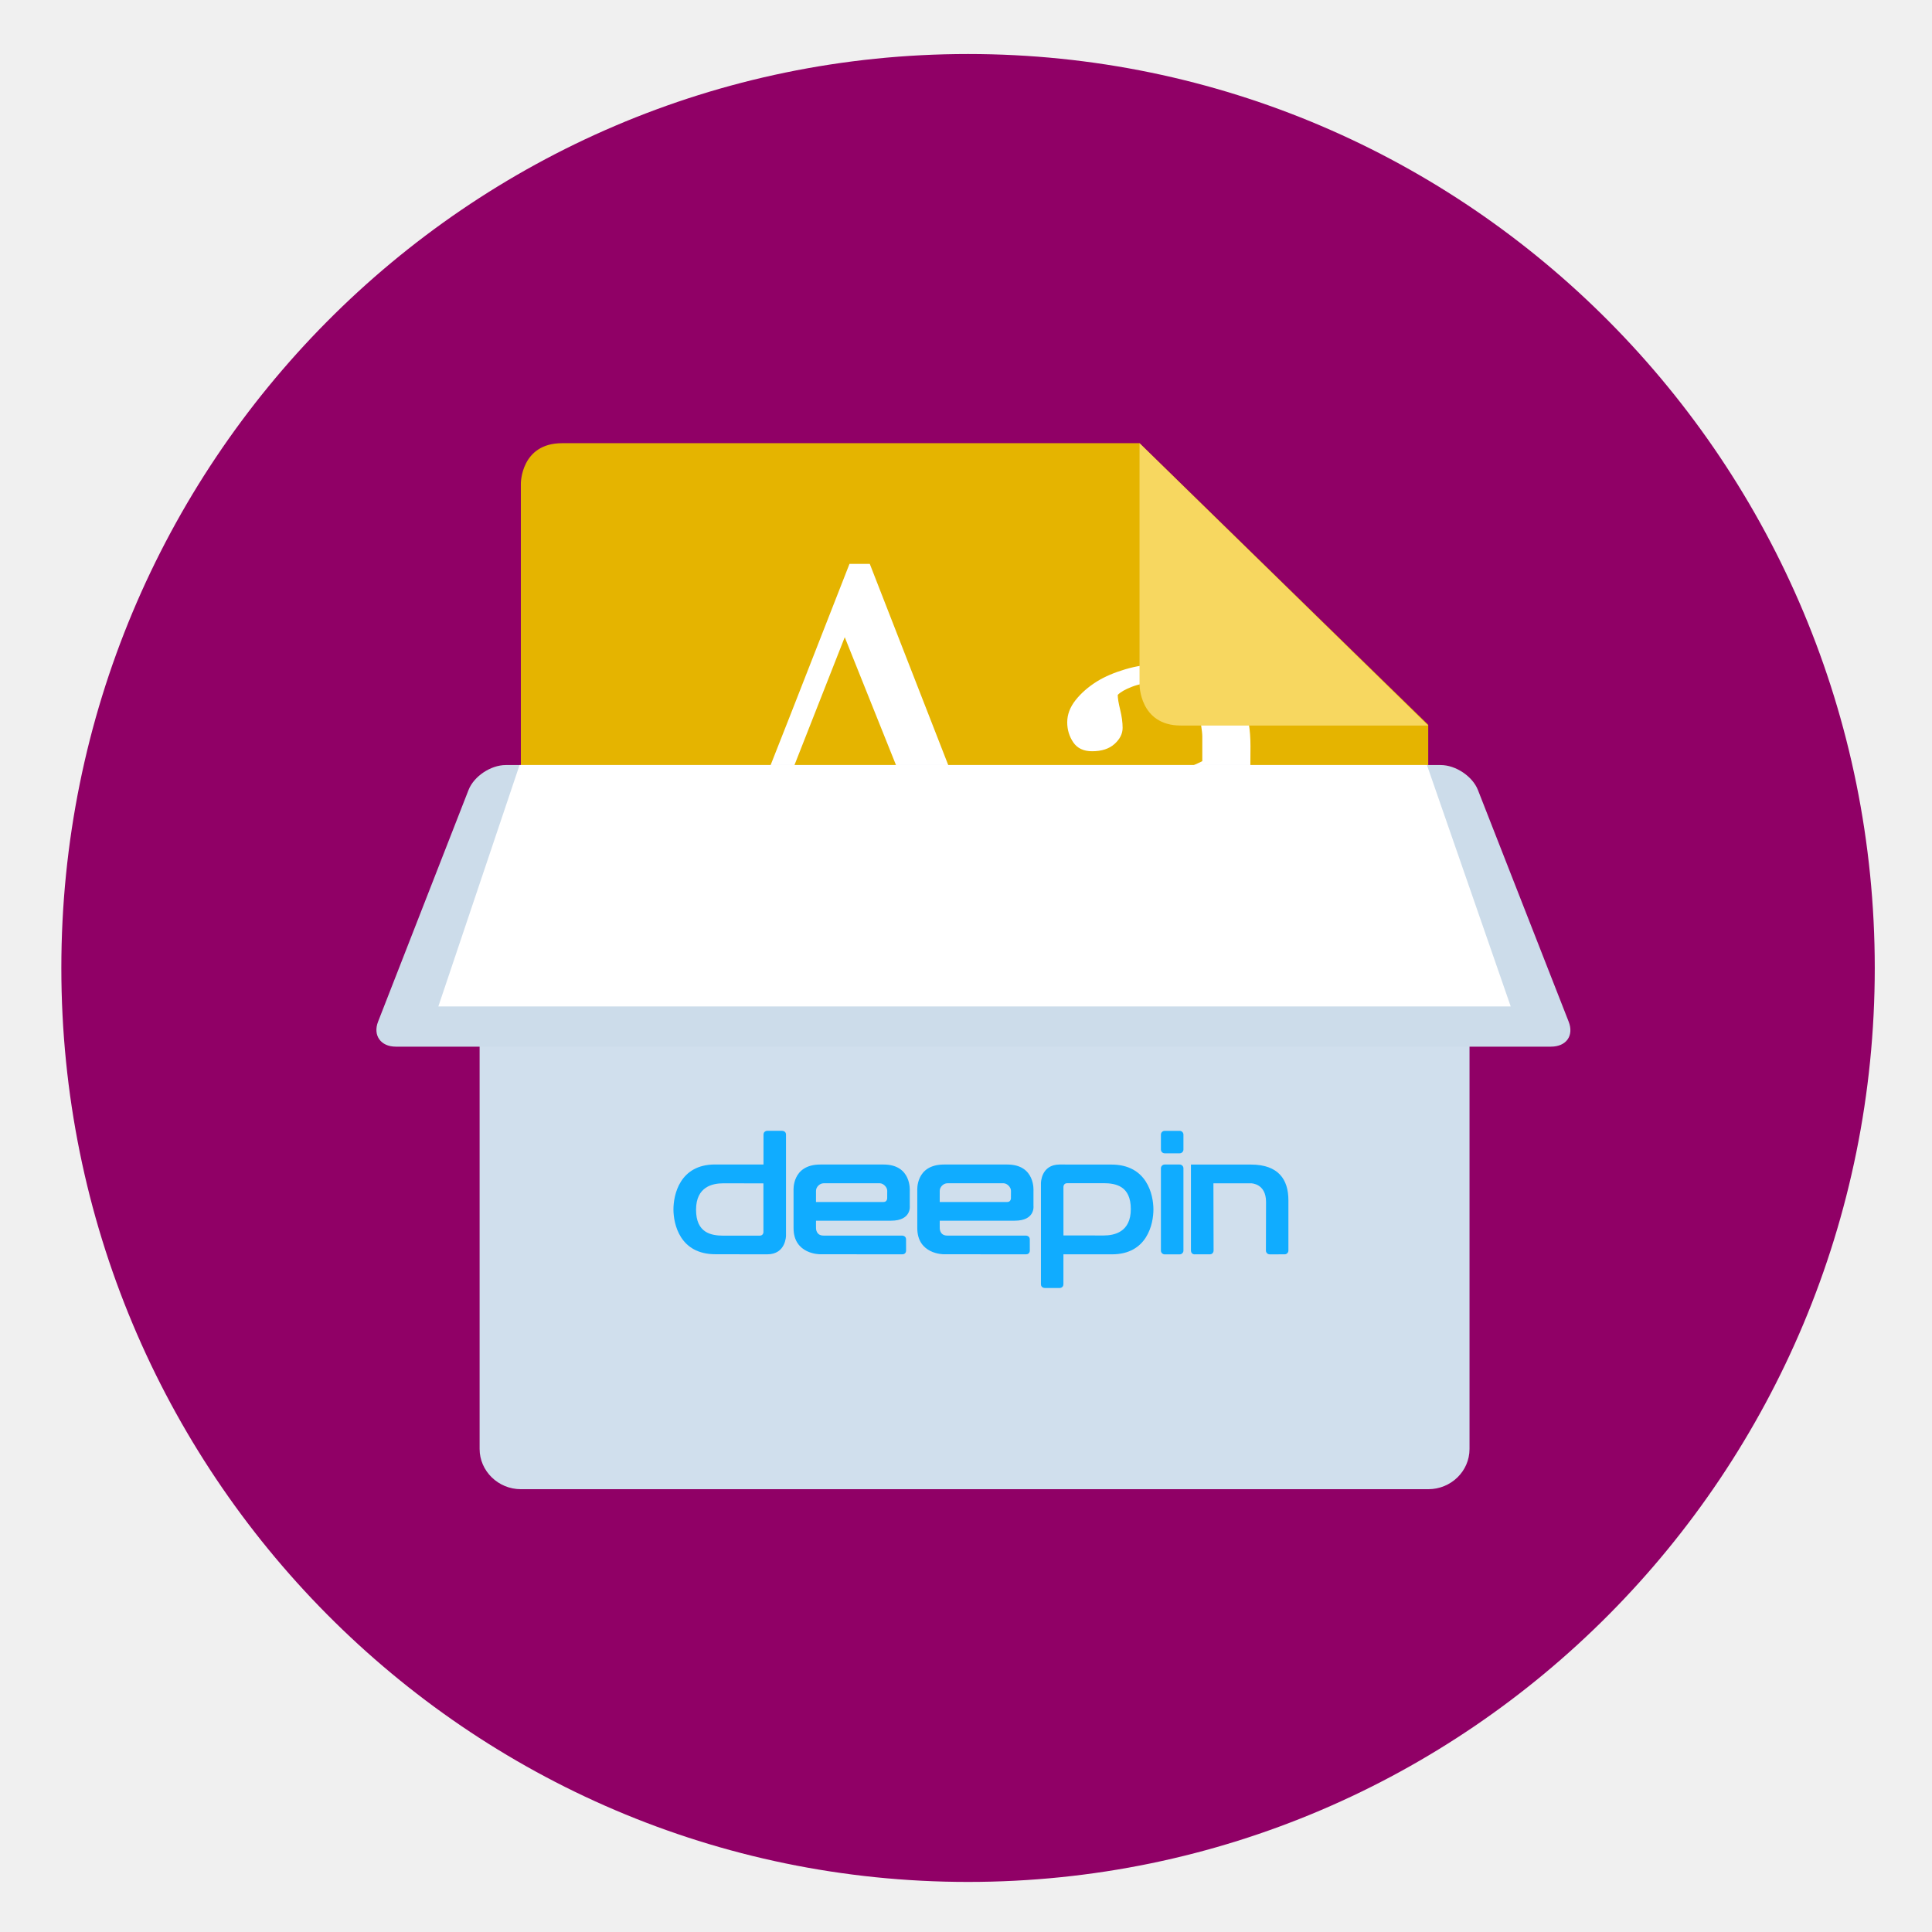
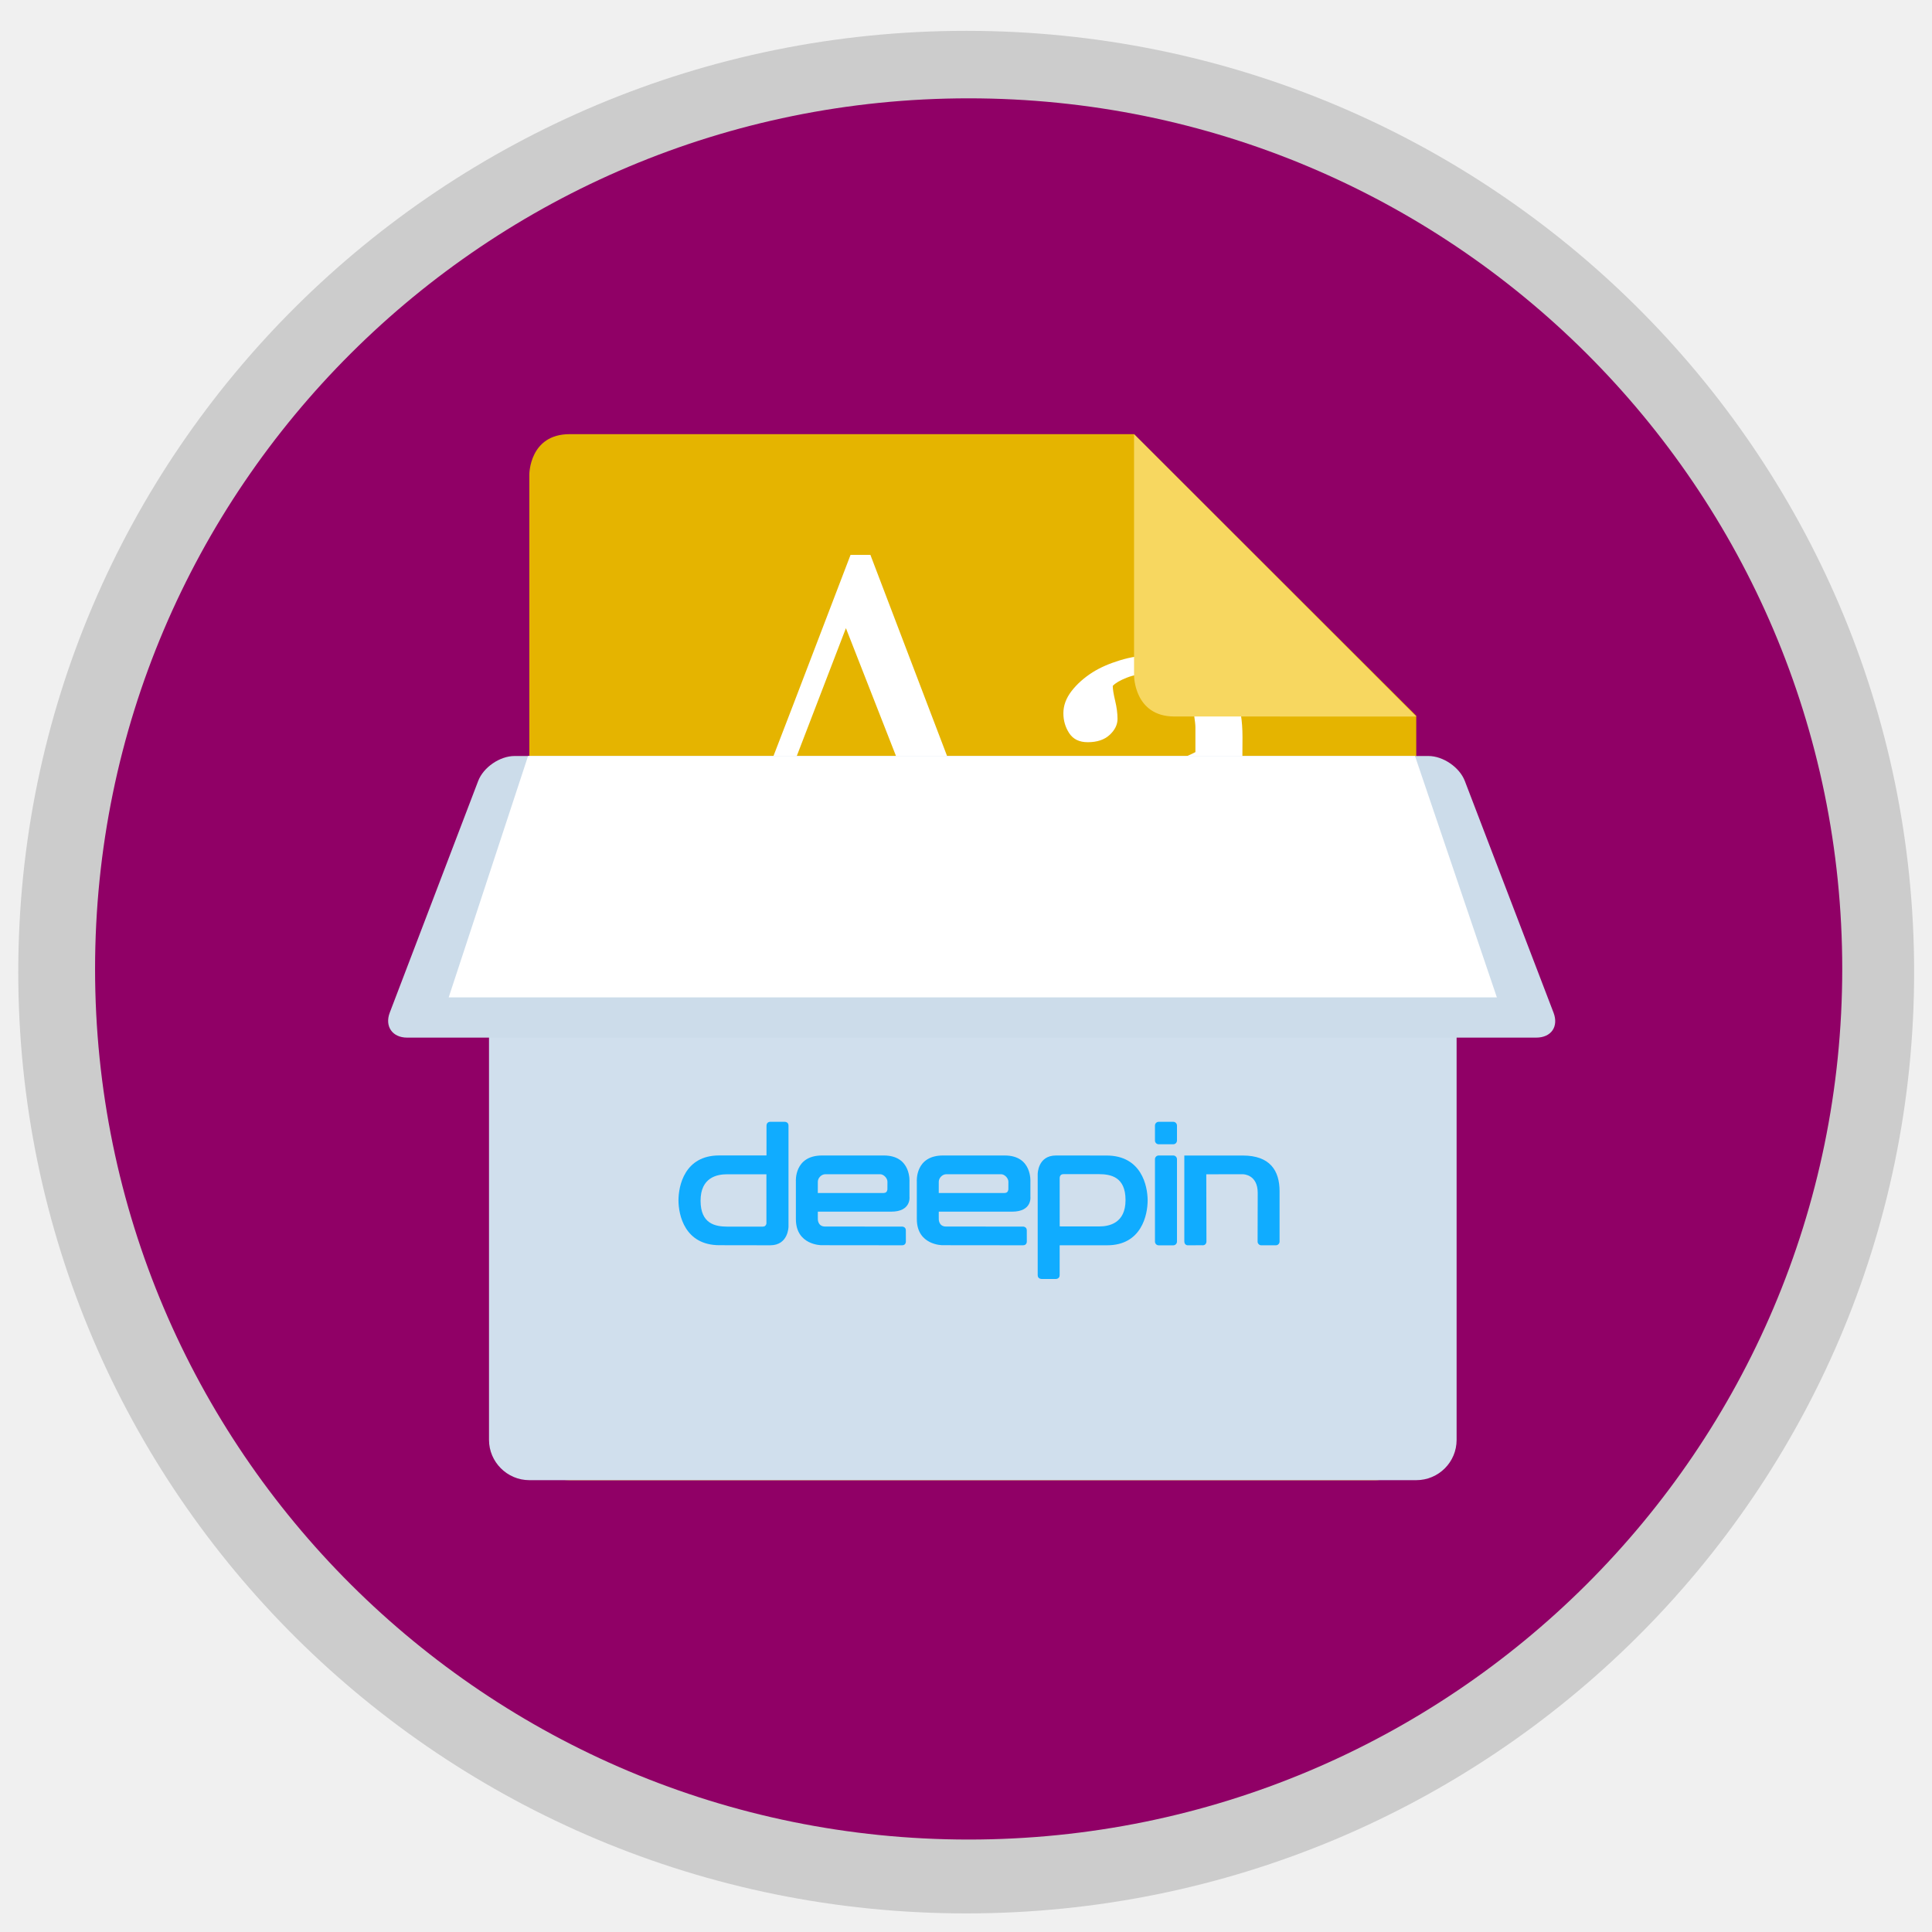
<svg xmlns="http://www.w3.org/2000/svg" viewBox="0 0 48 48" version="1.1" id="svg35">
  <defs id="defs7">
    <linearGradient id="linearGradient3845" y1="47" x2="0" y2="1" gradientUnits="userSpaceOnUse">
      <stop style="stop-color:#b33c29;stop-opacity:1" id="stop2" />
      <stop offset="1" style="stop-color:#c3412d;stop-opacity:1" id="stop4" />
    </linearGradient>
    <linearGradient gradientUnits="userSpaceOnUse" gradientTransform="scale(2.218466,0.4507619)" x1="10.818" y1="37.853" x2="10.818" y2="57.819" id="linearGradient-1">
      <stop stop-color="#FFFFFF" offset="0%" id="stop6" />
      <stop stop-color="#C7D9E8" offset="100%" id="stop8" />
    </linearGradient>
  </defs>
  <text x="17" y="18" line-height="125%" style="letter-spacing:0;word-spacing:0;font-size:20;font-family:Montserrat;fill:#000;fill-opacity:1;font-weight:normal;stroke:none;font-style:normal;font-variant:normal;font-stretch:normal" id="text27">
    <tspan x="17" y="18" style="font-family:Changa" id="tspan25" />
  </text>
-   <path id="path17" style="fill:#900066;fill-opacity:1;stroke-width:0.983" d="m 24.051,1.342 c 12.442,0 22.527,10.166 22.527,22.707 0,12.541 -10.085,22.707 -22.527,22.707 -12.442,0 -22.527,-10.166 -22.527,-22.707 0,-12.541 10.085,-22.707 22.527,-22.707 z" />
-   <g id="g933" transform="matrix(1.024708,0,0,0.9995277,-53.91759,3.891399)">
-     <path style="fill:#e5b400;fill-rule:evenodd;stroke:none;stroke-width:1" d="m 86.246,33.123 h -20 c -1,0 -1,-1 -1,-1 V 8.123 c 0,0 0,-1 1,-1 h 14 l 7,7 v 18 c 0,1 -1,1 -1,1 z" id="path14361-6" />
-     <path style="fill:#ffffff;fill-rule:evenodd;stroke:none;stroke-width:1" d="m 77.904,19.123 h -3.638 v -0.444 c 0.32,-0.021 0.586,-0.063 0.797,-0.125 0.211,-0.063 0.317,-0.14 0.317,-0.231 0,-0.038 -0.004,-0.083 -0.012,-0.138 -0.008,-0.054 -0.021,-0.102 -0.037,-0.144 l -0.726,-1.989 h -3.06 c -0.115,0.292 -0.208,0.546 -0.28,0.763 -0.072,0.217 -0.136,0.417 -0.194,0.6 -0.053,0.179 -0.09,0.325 -0.111,0.438 -0.021,0.113 -0.031,0.204 -0.031,0.275 0,0.167 0.129,0.296 0.388,0.388 0.259,0.092 0.55,0.146 0.874,0.163 v 0.444 h -3.287 v -0.444 c 0.107,-0.008 0.24,-0.032 0.4,-0.072 0.16,-0.04 0.291,-0.093 0.394,-0.159 0.164,-0.113 0.291,-0.23 0.382,-0.353 0.09,-0.123 0.179,-0.293 0.265,-0.51 0.439,-1.113 0.923,-2.364 1.453,-3.753 0.529,-1.388 1.001,-2.625 1.416,-3.709 h 0.492 l 2.912,7.655 c 0.062,0.163 0.131,0.294 0.209,0.394 0.078,0.1 0.187,0.198 0.326,0.294 0.094,0.058 0.218,0.107 0.369,0.147 0.152,0.04 0.279,0.061 0.382,0.066 z m -3.469,-3.76 -1.336,-3.418 -1.311,3.418 z m 9.515,3.491 c -0.195,0.071 -0.366,0.128 -0.513,0.172 -0.147,0.044 -0.314,0.066 -0.5,0.066 -0.323,0 -0.581,-0.076 -0.774,-0.228 -0.193,-0.152 -0.316,-0.374 -0.37,-0.666 h -0.037 c -0.269,0.3 -0.558,0.53 -0.867,0.688 -0.309,0.158 -0.681,0.238 -1.116,0.238 -0.46,0 -0.838,-0.142 -1.134,-0.425 -0.296,-0.284 -0.444,-0.655 -0.444,-1.114 0,-0.238 0.033,-0.45 0.099,-0.638 0.066,-0.188 0.166,-0.357 0.298,-0.507 0.104,-0.125 0.24,-0.237 0.41,-0.335 0.17,-0.098 0.329,-0.176 0.479,-0.235 0.186,-0.071 0.564,-0.202 1.134,-0.394 0.57,-0.192 0.954,-0.342 1.153,-0.45 v -0.619 c 0,-0.054 -0.011,-0.158 -0.034,-0.313 -0.023,-0.154 -0.071,-0.3 -0.146,-0.438 -0.083,-0.154 -0.2,-0.289 -0.351,-0.404 -0.151,-0.115 -0.366,-0.172 -0.643,-0.172 -0.191,0 -0.368,0.032 -0.531,0.097 -0.164,0.065 -0.279,0.132 -0.345,0.203 0,0.083 0.02,0.206 0.059,0.369 0.039,0.163 0.059,0.313 0.059,0.45 0,0.146 -0.065,0.279 -0.196,0.4 -0.131,0.121 -0.312,0.181 -0.544,0.181 -0.207,0 -0.359,-0.074 -0.457,-0.222 -0.097,-0.148 -0.146,-0.314 -0.146,-0.497 0,-0.192 0.067,-0.375 0.202,-0.551 0.135,-0.175 0.31,-0.332 0.525,-0.469 0.186,-0.117 0.412,-0.216 0.677,-0.297 0.265,-0.081 0.524,-0.122 0.777,-0.122 0.348,0 0.652,0.024 0.91,0.072 0.259,0.048 0.494,0.151 0.705,0.31 0.211,0.154 0.372,0.364 0.482,0.629 0.11,0.265 0.165,0.606 0.165,1.023 0,0.596 -0.006,1.125 -0.019,1.586 -0.012,0.461 -0.019,0.964 -0.019,1.511 0,0.163 0.028,0.292 0.084,0.388 0.056,0.096 0.142,0.177 0.258,0.244 0.062,0.038 0.161,0.058 0.295,0.063 0.135,0.004 0.272,0.006 0.413,0.006 z m -2.169,-3.28 c -0.352,0.104 -0.661,0.205 -0.926,0.305 -0.265,0.099 -0.512,0.224 -0.74,0.373 -0.207,0.141 -0.371,0.308 -0.491,0.5 -0.12,0.193 -0.18,0.422 -0.18,0.687 0,0.344 0.09,0.597 0.27,0.758 0.18,0.162 0.409,0.242 0.687,0.242 0.294,0 0.553,-0.071 0.777,-0.214 0.224,-0.143 0.412,-0.312 0.566,-0.506 z" id="Aa" />
-     <path style="fill:#f7d760;fill-rule:evenodd;stroke:none;stroke-width:1" d="m 81.246,14.141 c -1,0 -1,-1.019 -1,-1.019 V 7.123 l 7,7.019 z" id="path14363-7" />
-     <path style="fill:#d0dfed;fill-rule:evenodd;stroke:none;stroke-width:1" d="m 64.246,17.123 c 0,-0.552 0.447,-1 1.001,-1 h 21.999 c 0.553,0 1.001,0.455 1.001,1 v 15 c 0,0.552 -0.447,1 -1.001,1 h -21.999 c -0.553,0 -1.001,-0.455 -1.001,-1 z" id="rect11806-5" />
-     <g style="fill:#10acff;fill-rule:evenodd;stroke:none;stroke-width:1" id="Page-1-3" transform="translate(68.9457,24.12281)">
-       <path d="m 5.094,1.862 c -0.058,0 -1.638,9.3e-5 -1.638,9.3e-5 0,0 3.636e-4,-0.241 3.636e-4,-0.278 0,-0.095 0.088,-0.187 0.183,-0.188 0.088,-2.791e-4 1.275,0 1.366,0 0.082,0 0.178,0.095 0.178,0.186 -3.636e-4,0.073 -0.001,0.117 -0.001,0.186 0,0 0,0.093 -0.088,0.093 m 0.452,1.301 c 0.094,0 0.094,-0.086 0.094,-0.095 -1.818e-4,-0.032 -6.363e-4,-0.244 -6.363e-4,-0.276 0,-0.093 -0.092,-0.094 -0.092,-0.094 0,0 -1.795,-0.001 -1.911,-0.001 -0.183,0 -0.18,-0.181 -0.18,-0.181 -0.002,-0.012 9.09e-5,-0.189 0,-0.189 h 1.819 c 0.505,0 0.454,-0.372 0.454,-0.372 V 1.585 c 0,0 0.049,-0.655 -0.635,-0.655 H 3.561 c -0.696,0 -0.649,0.646 -0.649,0.646 0,0.35 1.818e-4,0.475 1.818e-4,0.935 0,0.652 0.637,0.649 0.637,0.649 z" id="Fill-1-5" />
-       <path d="m 2.182,2.607 c 0,0 0.001,0.091 -0.091,0.091 -0.099,0 -0.583,0.001 -0.88,2.791e-4 C 0.913,2.697 0.548,2.63 0.548,2.054 0.548,1.477 0.953,1.397 1.206,1.397 c 0.253,0 0.975,0.001 0.975,0.001 0,0 4.545e-4,1.126 4.545e-4,1.208 m 0.455,-2.514 c -0.039,1.8605e-4 -0.324,1.8605e-4 -0.362,0 0,0 -0.091,0 -0.091,0.096 0,0.008 -4.546e-4,0.741 -4.546e-4,0.741 -0.383,-9.303e-5 -0.779,1.8604e-4 -1.177,0 C 0.15,0.93 -7.6363636e-4,1.688 -3.6363636e-5,2.048 8.7272727e-4,2.407 0.154,3.161 1.019,3.16 1.884,3.16 1.908,3.162 2.275,3.162 2.728,3.162 2.729,2.699 2.729,2.699 V 0.186 c 0,-0.093 -0.092,-0.093 -0.092,-0.093" id="Fill-3-6" />
-       <path d="m 12.274,0.651 h -0.364 c -0.05,0 -0.091,-0.042 -0.091,-0.093 V 0.186 c 0,-0.051 0.041,-0.093 0.091,-0.093 h 0.364 c 0.05,0 0.091,0.042 0.091,0.093 v 0.372 c 0,0.051 -0.041,0.093 -0.091,0.093" id="Fill-6-2" />
-       <path d="m 12.274,3.163 h -0.364 c -0.05,0 -0.091,-0.042 -0.091,-0.093 V 1.023 c 0,-0.051 0.041,-0.093 0.091,-0.093 h 0.364 c 0.05,0 0.091,0.042 0.091,0.093 v 2.047 c 0,0.051 -0.041,0.093 -0.091,0.093" id="Fill-9-9" />
-       <path d="M 14.001,0.931 C 13.333,0.93 12.547,0.931 12.547,0.931 V 3.068 c 0,0.042 0.026,0.104 0.109,0.094 0.089,-2.791e-4 0.229,-8.372e-4 0.318,-0.001 0.125,0.018 0.122,-0.094 0.122,-0.094 L 13.092,1.397 c 0,0 0.665,-6.512e-4 0.909,-6.512e-4 0.015,0 0.367,0.007 0.367,0.464 l -0.003,1.209 c -9.1e-5,0.051 0.041,0.093 0.091,0.093 l 0.363,-2.791e-4 c 0.05,0 0.091,-0.042 0.091,-0.093 V 1.818 c 0,-0.516 -0.241,-0.886 -0.909,-0.887" id="Fill-11-1" />
-       <path d="m 9.456,1.485 c 0,0 -0.001,-0.091 0.091,-0.091 0.099,0 0.583,-0.001 0.88,-2.79e-4 0.297,9.302e-4 0.662,0.068 0.662,0.644 1.82e-4,0.576 -0.405,0.656 -0.658,0.656 -0.253,0 -0.975,-0.001 -0.975,-0.001 0,0 -4.546e-4,-1.126 -4.546e-4,-1.208 M 9.002,3.999 c 0.039,-1.861e-4 0.323,-1.861e-4 0.362,0 0,0 0.091,0 0.091,-0.096 0,-0.008 2.727e-4,-0.741 2.727e-4,-0.741 0.383,9.3e-5 0.779,-1.861e-4 1.177,0 0.855,2.791e-4 1.006,-0.758 1.005,-1.118 -9.09e-4,-0.36 -0.154,-1.113 -1.019,-1.113 -0.865,8.3721e-4 -0.889,-0.001 -1.255,-0.001 -0.454,0 -0.453,0.462 -0.453,0.462 v 2.513 c 0,0.093 0.091,0.093 0.091,0.093" id="Fill-16-2" />
-       <path d="m 8.094,1.862 c -0.058,0 -1.638,9.3e-5 -1.638,9.3e-5 0,0 3.636e-4,-0.241 3.636e-4,-0.278 0,-0.095 0.088,-0.187 0.183,-0.188 0.088,-2.791e-4 1.275,0 1.366,0 0.082,0 0.178,0.095 0.178,0.186 -3.636e-4,0.073 -0.001,0.117 -0.001,0.186 0,0 0,0.093 -0.088,0.093 m 0.452,1.301 c 0.094,0 0.094,-0.086 0.094,-0.095 -1.819e-4,-0.032 -6.364e-4,-0.244 -6.364e-4,-0.276 0,-0.093 -0.092,-0.094 -0.092,-0.094 0,0 -1.795,-0.001 -1.911,-0.001 -0.183,0 -0.18,-0.181 -0.18,-0.181 -0.002,-0.012 9.09e-5,-0.189 0,-0.189 H 8.275 c 0.505,0 0.454,-0.372 0.454,-0.372 V 1.585 c 0,0 0.049,-0.655 -0.635,-0.655 H 6.561 c -0.696,0 -0.649,0.646 -0.649,0.646 0,0.35 1.818e-4,0.475 1.818e-4,0.935 0,0.652 0.637,0.649 0.637,0.649 z" id="Fill-21-7" />
+   <g id="g853">
+     <path d="m 24.005,0.766 c 13.007,0 23.551,10.47 23.551,23.386 0,12.916 -10.544,23.386 -23.551,23.386 -13.007,0 -23.551,-10.47 -23.551,-23.386 0,-12.916 10.544,-23.386 23.551,-23.386 z" style="fill:#cccccc;fill-opacity:1;stroke-width:1.02" id="path17-3" />
+     <path d="m 24.066,2.443 c 11.987,0 21.704,9.684 21.704,21.63 0,11.946 -9.717,21.63 -21.704,21.63 -11.987,0 -21.704,-9.684 -21.704,-21.63 0,-11.946 9.717,-21.63 21.704,-21.63 z" style="fill:#900066;fill-opacity:1;stroke-width:0.942" id="path17" />
+     <g transform="matrix(1.001608,0,0,0.9995277,-52.19987,3.666849)" id="g933">
+       <path id="path14361-6" d="m 86.246,33.123 h -20 c -1,0 -1,-1 -1,-1 V 8.123 c 0,0 0,-1 1,-1 h 14 l 7,7 v 18 c 0,1 -1,1 -1,1 z" style="fill:#e5b400;fill-rule:evenodd;stroke:none;stroke-width:1" />
+       <path id="Aa" d="m 77.904,19.123 h -3.638 v -0.444 c 0.32,-0.021 0.586,-0.063 0.797,-0.125 0.211,-0.063 0.317,-0.14 0.317,-0.231 0,-0.038 -0.004,-0.083 -0.012,-0.138 -0.008,-0.054 -0.021,-0.102 -0.037,-0.144 l -0.726,-1.989 h -3.06 c -0.115,0.292 -0.208,0.546 -0.28,0.763 -0.072,0.217 -0.136,0.417 -0.194,0.6 -0.053,0.179 -0.09,0.325 -0.111,0.438 -0.021,0.113 -0.031,0.204 -0.031,0.275 0,0.167 0.129,0.296 0.388,0.388 0.259,0.092 0.55,0.146 0.874,0.163 v 0.444 h -3.287 v -0.444 c 0.107,-0.008 0.24,-0.032 0.4,-0.072 0.16,-0.04 0.291,-0.093 0.394,-0.159 0.164,-0.113 0.291,-0.23 0.382,-0.353 0.09,-0.123 0.179,-0.293 0.265,-0.51 0.439,-1.113 0.923,-2.364 1.453,-3.753 0.529,-1.388 1.001,-2.625 1.416,-3.709 h 0.492 l 2.912,7.655 c 0.062,0.163 0.131,0.294 0.209,0.394 0.078,0.1 0.187,0.198 0.326,0.294 0.094,0.058 0.218,0.107 0.369,0.147 0.152,0.04 0.279,0.061 0.382,0.066 z m -3.469,-3.76 -1.336,-3.418 -1.311,3.418 z m 9.515,3.491 c -0.195,0.071 -0.366,0.128 -0.513,0.172 -0.147,0.044 -0.314,0.066 -0.5,0.066 -0.323,0 -0.581,-0.076 -0.774,-0.228 -0.193,-0.152 -0.316,-0.374 -0.37,-0.666 h -0.037 c -0.269,0.3 -0.558,0.53 -0.867,0.688 -0.309,0.158 -0.681,0.238 -1.116,0.238 -0.46,0 -0.838,-0.142 -1.134,-0.425 -0.296,-0.284 -0.444,-0.655 -0.444,-1.114 0,-0.238 0.033,-0.45 0.099,-0.638 0.066,-0.188 0.166,-0.357 0.298,-0.507 0.104,-0.125 0.24,-0.237 0.41,-0.335 0.17,-0.098 0.329,-0.176 0.479,-0.235 0.186,-0.071 0.564,-0.202 1.134,-0.394 0.57,-0.192 0.954,-0.342 1.153,-0.45 v -0.619 c 0,-0.054 -0.011,-0.158 -0.034,-0.313 -0.023,-0.154 -0.071,-0.3 -0.146,-0.438 -0.083,-0.154 -0.2,-0.289 -0.351,-0.404 -0.151,-0.115 -0.366,-0.172 -0.643,-0.172 -0.191,0 -0.368,0.032 -0.531,0.097 -0.164,0.065 -0.279,0.132 -0.345,0.203 0,0.083 0.02,0.206 0.059,0.369 0.039,0.163 0.059,0.313 0.059,0.45 0,0.146 -0.065,0.279 -0.196,0.4 -0.131,0.121 -0.312,0.181 -0.544,0.181 -0.207,0 -0.359,-0.074 -0.457,-0.222 -0.097,-0.148 -0.146,-0.314 -0.146,-0.497 0,-0.192 0.067,-0.375 0.202,-0.551 0.135,-0.175 0.31,-0.332 0.525,-0.469 0.186,-0.117 0.412,-0.216 0.677,-0.297 0.265,-0.081 0.524,-0.122 0.777,-0.122 0.348,0 0.652,0.024 0.91,0.072 0.259,0.048 0.494,0.151 0.705,0.31 0.211,0.154 0.372,0.364 0.482,0.629 0.11,0.265 0.165,0.606 0.165,1.023 0,0.596 -0.006,1.125 -0.019,1.586 -0.012,0.461 -0.019,0.964 -0.019,1.511 0,0.163 0.028,0.292 0.084,0.388 0.056,0.096 0.142,0.177 0.258,0.244 0.062,0.038 0.161,0.058 0.295,0.063 0.135,0.004 0.272,0.006 0.413,0.006 z m -2.169,-3.28 c -0.352,0.104 -0.661,0.205 -0.926,0.305 -0.265,0.099 -0.512,0.224 -0.74,0.373 -0.207,0.141 -0.371,0.308 -0.491,0.5 -0.12,0.193 -0.18,0.422 -0.18,0.687 0,0.344 0.09,0.597 0.27,0.758 0.18,0.162 0.409,0.242 0.687,0.242 0.294,0 0.553,-0.071 0.777,-0.214 0.224,-0.143 0.412,-0.312 0.566,-0.506 z" style="fill:#ffffff;fill-rule:evenodd;stroke:none;stroke-width:1" />
+       <path id="path14363-7" d="m 81.246,14.141 c -1,0 -1,-1.019 -1,-1.019 V 7.123 l 7,7.019 z" style="fill:#f7d760;fill-rule:evenodd;stroke:none;stroke-width:1" />
+       <path id="rect11806-5" d="m 64.246,17.123 c 0,-0.552 0.447,-1 1.001,-1 h 21.999 c 0.553,0 1.001,0.455 1.001,1 v 15 c 0,0.552 -0.447,1 -1.001,1 h -21.999 c -0.553,0 -1.001,-0.455 -1.001,-1 z" style="fill:#d0dfed;fill-rule:evenodd;stroke:none;stroke-width:1" />
+       <g transform="translate(68.9457,24.12281)" id="Page-1-3" style="fill:#10acff;fill-rule:evenodd;stroke:none;stroke-width:1">
+         <path id="Fill-1-5" d="m 5.094,1.862 c -0.058,0 -1.638,9.3e-5 -1.638,9.3e-5 0,0 3.636e-4,-0.241 3.636e-4,-0.278 0,-0.095 0.088,-0.187 0.183,-0.188 0.088,-2.791e-4 1.275,0 1.366,0 0.082,0 0.178,0.095 0.178,0.186 -3.636e-4,0.073 -0.001,0.117 -0.001,0.186 0,0 0,0.093 -0.088,0.093 m 0.452,1.301 c 0.094,0 0.094,-0.086 0.094,-0.095 -1.818e-4,-0.032 -6.363e-4,-0.244 -6.363e-4,-0.276 0,-0.093 -0.092,-0.094 -0.092,-0.094 0,0 -1.795,-0.001 -1.911,-0.001 -0.183,0 -0.18,-0.181 -0.18,-0.181 -0.002,-0.012 9.09e-5,-0.189 0,-0.189 h 1.819 c 0.505,0 0.454,-0.372 0.454,-0.372 V 1.585 c 0,0 0.049,-0.655 -0.635,-0.655 H 3.561 c -0.696,0 -0.649,0.646 -0.649,0.646 0,0.35 1.818e-4,0.475 1.818e-4,0.935 0,0.652 0.637,0.649 0.637,0.649 z" />
+         <path id="Fill-3-6" d="m 2.182,2.607 c 0,0 0.001,0.091 -0.091,0.091 -0.099,0 -0.583,0.001 -0.88,2.791e-4 C 0.913,2.697 0.548,2.63 0.548,2.054 0.548,1.477 0.953,1.397 1.206,1.397 c 0.253,0 0.975,0.001 0.975,0.001 0,0 4.545e-4,1.126 4.545e-4,1.208 m 0.455,-2.514 c -0.039,1.8605e-4 -0.324,1.8605e-4 -0.362,0 0,0 -0.091,0 -0.091,0.096 0,0.008 -4.546e-4,0.741 -4.546e-4,0.741 -0.383,-9.303e-5 -0.779,1.8604e-4 -1.177,0 C 0.15,0.93 -7.6363636e-4,1.688 -3.6363636e-5,2.048 8.7272727e-4,2.407 0.154,3.161 1.019,3.16 1.884,3.16 1.908,3.162 2.275,3.162 2.728,3.162 2.729,2.699 2.729,2.699 V 0.186 c 0,-0.093 -0.092,-0.093 -0.092,-0.093" />
+         <path id="Fill-6-2" d="m 12.274,0.651 h -0.364 c -0.05,0 -0.091,-0.042 -0.091,-0.093 V 0.186 c 0,-0.051 0.041,-0.093 0.091,-0.093 h 0.364 c 0.05,0 0.091,0.042 0.091,0.093 v 0.372 c 0,0.051 -0.041,0.093 -0.091,0.093" />
+         <path id="Fill-9-9" d="m 12.274,3.163 h -0.364 c -0.05,0 -0.091,-0.042 -0.091,-0.093 V 1.023 c 0,-0.051 0.041,-0.093 0.091,-0.093 h 0.364 c 0.05,0 0.091,0.042 0.091,0.093 v 2.047 c 0,0.051 -0.041,0.093 -0.091,0.093" />
+         <path id="Fill-11-1" d="M 14.001,0.931 C 13.333,0.93 12.547,0.931 12.547,0.931 V 3.068 c 0,0.042 0.026,0.104 0.109,0.094 0.089,-2.791e-4 0.229,-8.372e-4 0.318,-0.001 0.125,0.018 0.122,-0.094 0.122,-0.094 L 13.092,1.397 c 0,0 0.665,-6.512e-4 0.909,-6.512e-4 0.015,0 0.367,0.007 0.367,0.464 l -0.003,1.209 c -9.1e-5,0.051 0.041,0.093 0.091,0.093 l 0.363,-2.791e-4 c 0.05,0 0.091,-0.042 0.091,-0.093 V 1.818 c 0,-0.516 -0.241,-0.886 -0.909,-0.887" />
+         <path id="Fill-16-2" d="m 9.456,1.485 c 0,0 -0.001,-0.091 0.091,-0.091 0.099,0 0.583,-0.001 0.88,-2.79e-4 0.297,9.302e-4 0.662,0.068 0.662,0.644 1.82e-4,0.576 -0.405,0.656 -0.658,0.656 -0.253,0 -0.975,-0.001 -0.975,-0.001 0,0 -4.546e-4,-1.126 -4.546e-4,-1.208 M 9.002,3.999 c 0.039,-1.861e-4 0.323,-1.861e-4 0.362,0 0,0 0.091,0 0.091,-0.096 0,-0.008 2.727e-4,-0.741 2.727e-4,-0.741 0.383,9.3e-5 0.779,-1.861e-4 1.177,0 0.855,2.791e-4 1.006,-0.758 1.005,-1.118 -9.09e-4,-0.36 -0.154,-1.113 -1.019,-1.113 -0.865,8.3721e-4 -0.889,-0.001 -1.255,-0.001 -0.454,0 -0.453,0.462 -0.453,0.462 v 2.513 c 0,0.093 0.091,0.093 0.091,0.093" />
+         <path id="Fill-21-7" d="m 8.094,1.862 c -0.058,0 -1.638,9.3e-5 -1.638,9.3e-5 0,0 3.636e-4,-0.241 3.636e-4,-0.278 0,-0.095 0.088,-0.187 0.183,-0.188 0.088,-2.791e-4 1.275,0 1.366,0 0.082,0 0.178,0.095 0.178,0.186 -3.636e-4,0.073 -0.001,0.117 -0.001,0.186 0,0 0,0.093 -0.088,0.093 m 0.452,1.301 c 0.094,0 0.094,-0.086 0.094,-0.095 -1.819e-4,-0.032 -6.364e-4,-0.244 -6.364e-4,-0.276 0,-0.093 -0.092,-0.094 -0.092,-0.094 0,0 -1.795,-0.001 -1.911,-0.001 -0.183,0 -0.18,-0.181 -0.18,-0.181 -0.002,-0.012 9.09e-5,-0.189 0,-0.189 H 8.275 c 0.505,0 0.454,-0.372 0.454,-0.372 V 1.585 c 0,0 0.049,-0.655 -0.635,-0.655 H 6.561 c -0.696,0 -0.649,0.646 -0.649,0.646 0,0.35 1.818e-4,0.475 1.818e-4,0.935 0,0.652 0.637,0.649 0.637,0.649 z" />
+       </g>
+       <path id="polygon11815-0" d="m 90.651,21.502 c 0.131,0.343 -0.053,0.621 -0.431,0.621 h -28.005 c -0.369,0 -0.56,-0.283 -0.431,-0.621 l 2.193,-5.758 c 0.131,-0.343 0.54,-0.621 0.904,-0.621 h 22.666 c 0.368,0 0.775,0.283 0.904,0.621 z" style="fill:#ccdcea;fill-rule:evenodd;stroke:none;stroke-width:1" />
+       <polygon points="4.969,11 26.969,11 29,17 3,17 " id="polygon860" style="fill:#ffffff;fill-rule:evenodd;stroke:none;stroke-width:1" transform="translate(60.2457,4.122814)" />
    </g>
-     <path style="fill:#ccdcea;fill-rule:evenodd;stroke:none;stroke-width:1" d="m 90.651,21.502 c 0.131,0.343 -0.053,0.621 -0.431,0.621 h -28.005 c -0.369,0 -0.56,-0.283 -0.431,-0.621 l 2.193,-5.758 c 0.131,-0.343 0.54,-0.621 0.904,-0.621 h 22.666 c 0.368,0 0.775,0.283 0.904,0.621 z" id="polygon11815-0" />
-     <polygon transform="translate(60.2457,4.122814)" style="fill:#ffffff;fill-rule:evenodd;stroke:none;stroke-width:1" id="polygon860" points="3,17 4.969,11 26.969,11 29,17 " />
  </g>
</svg>
